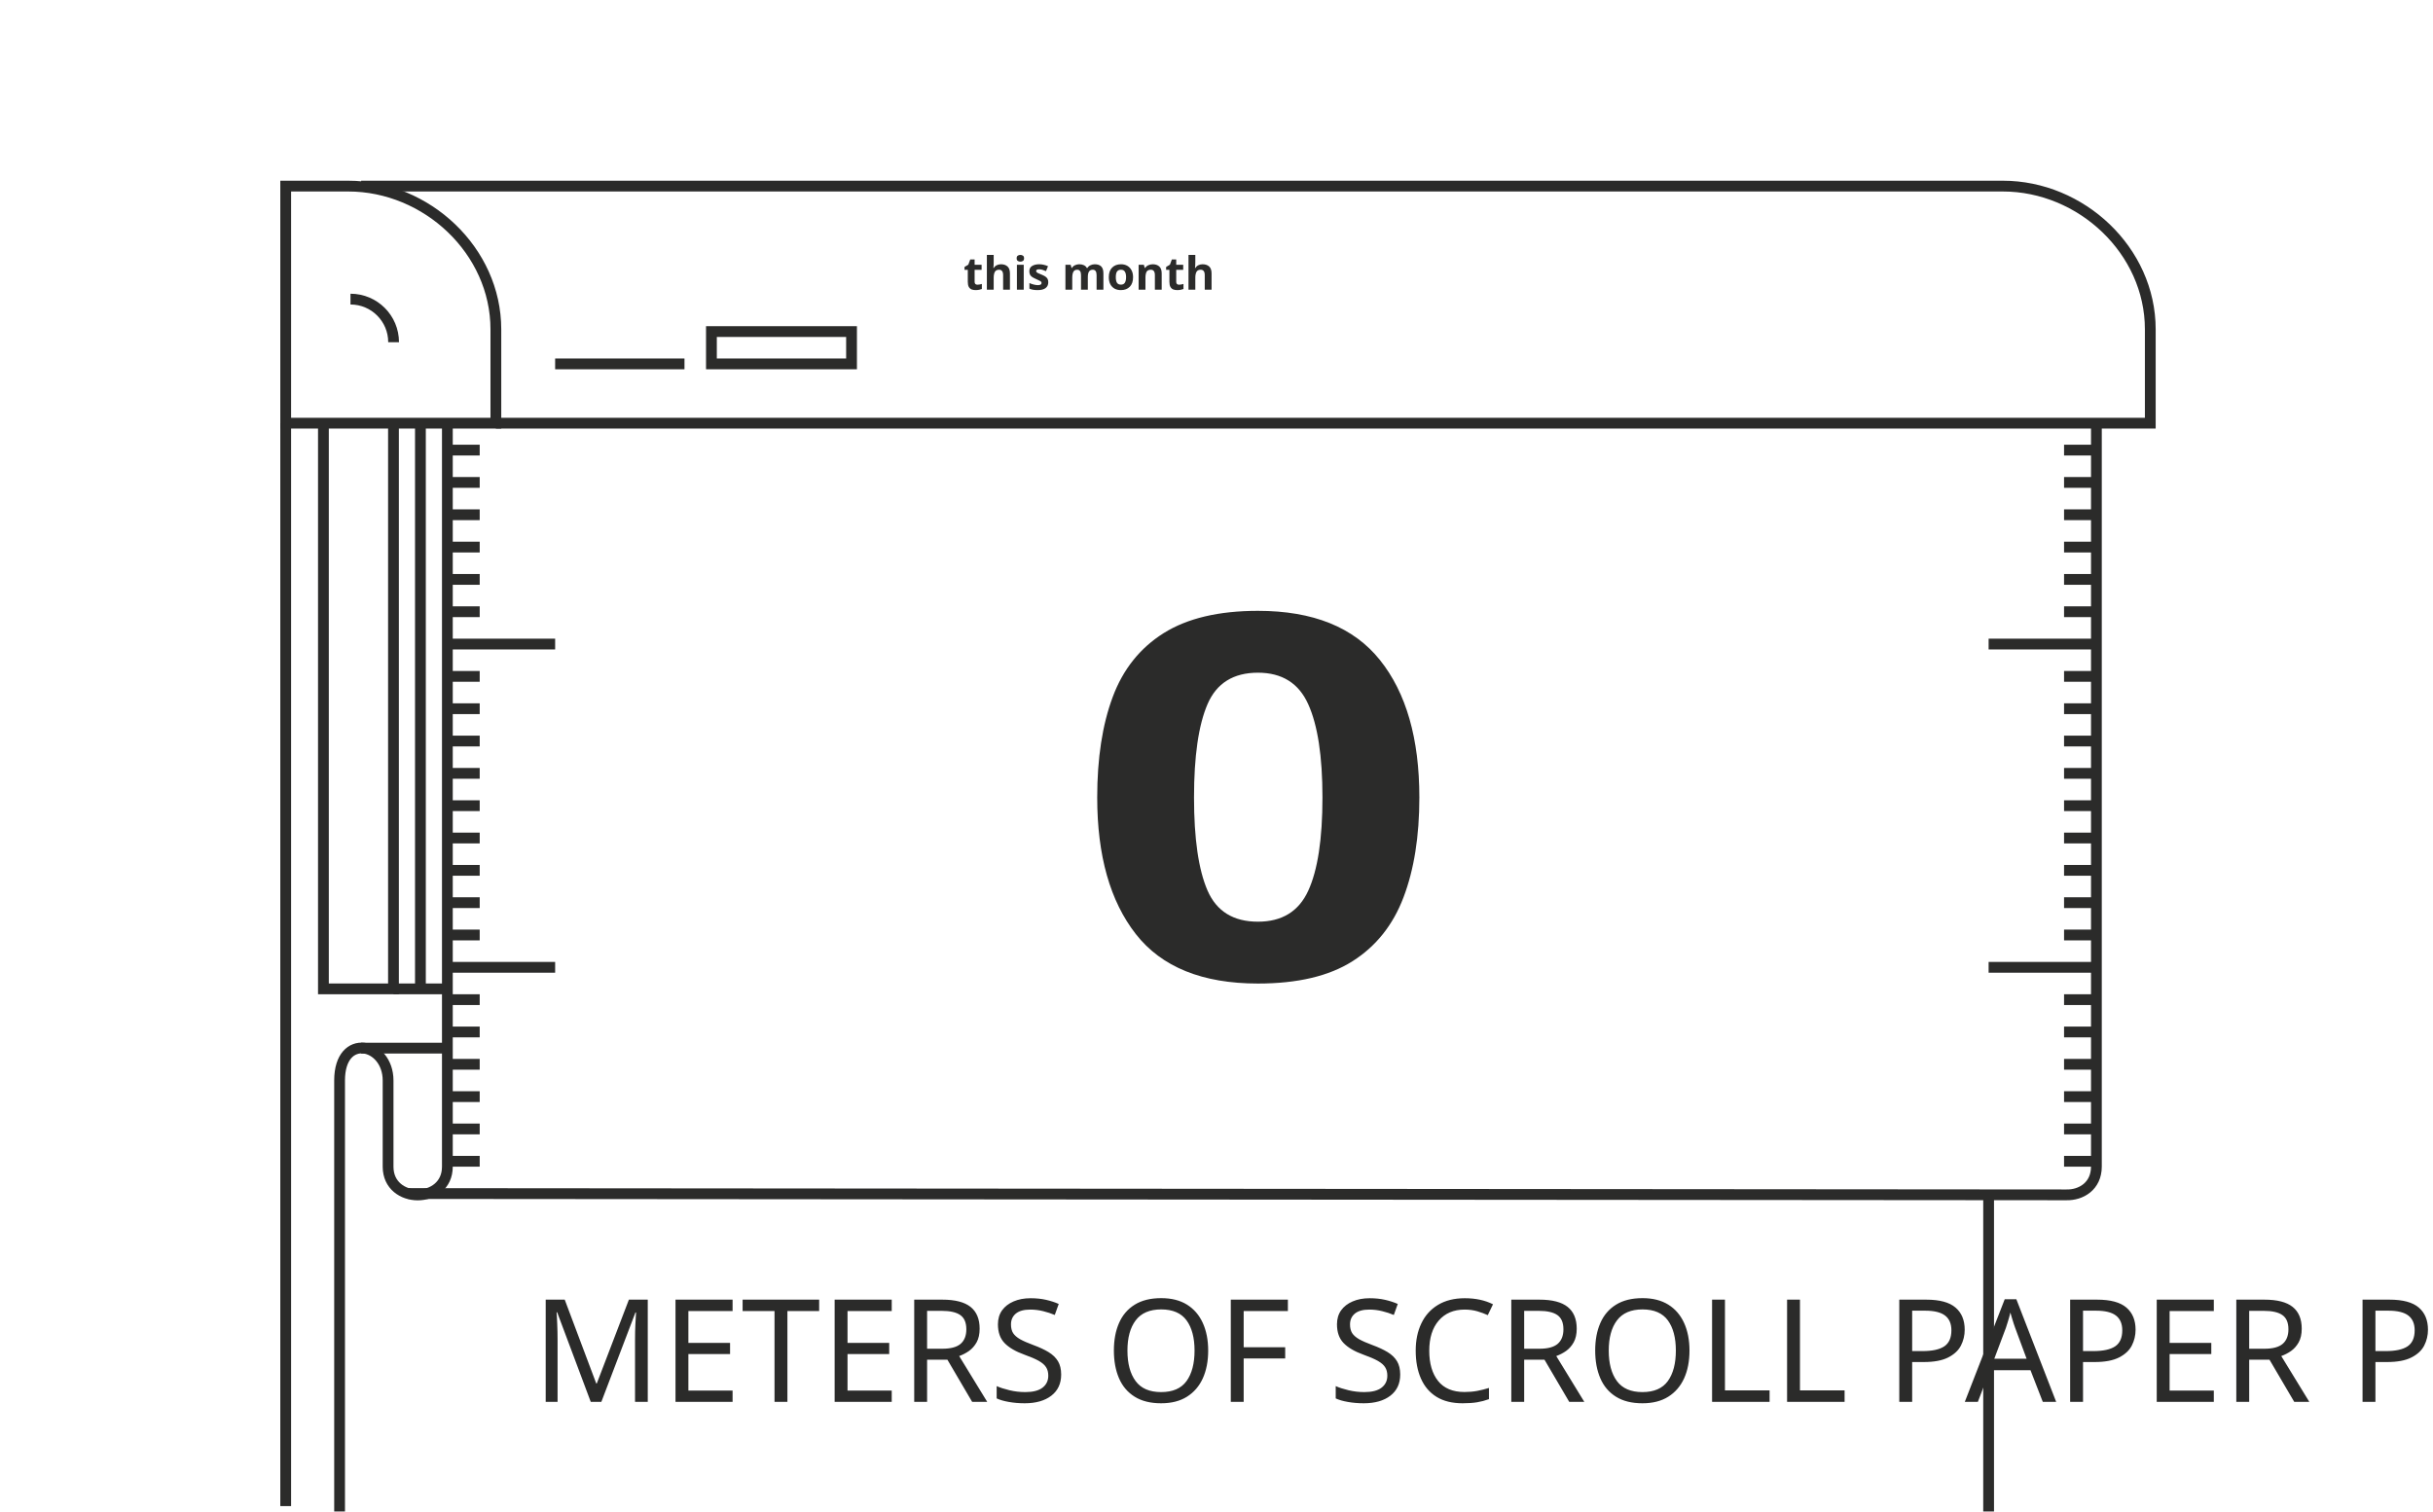
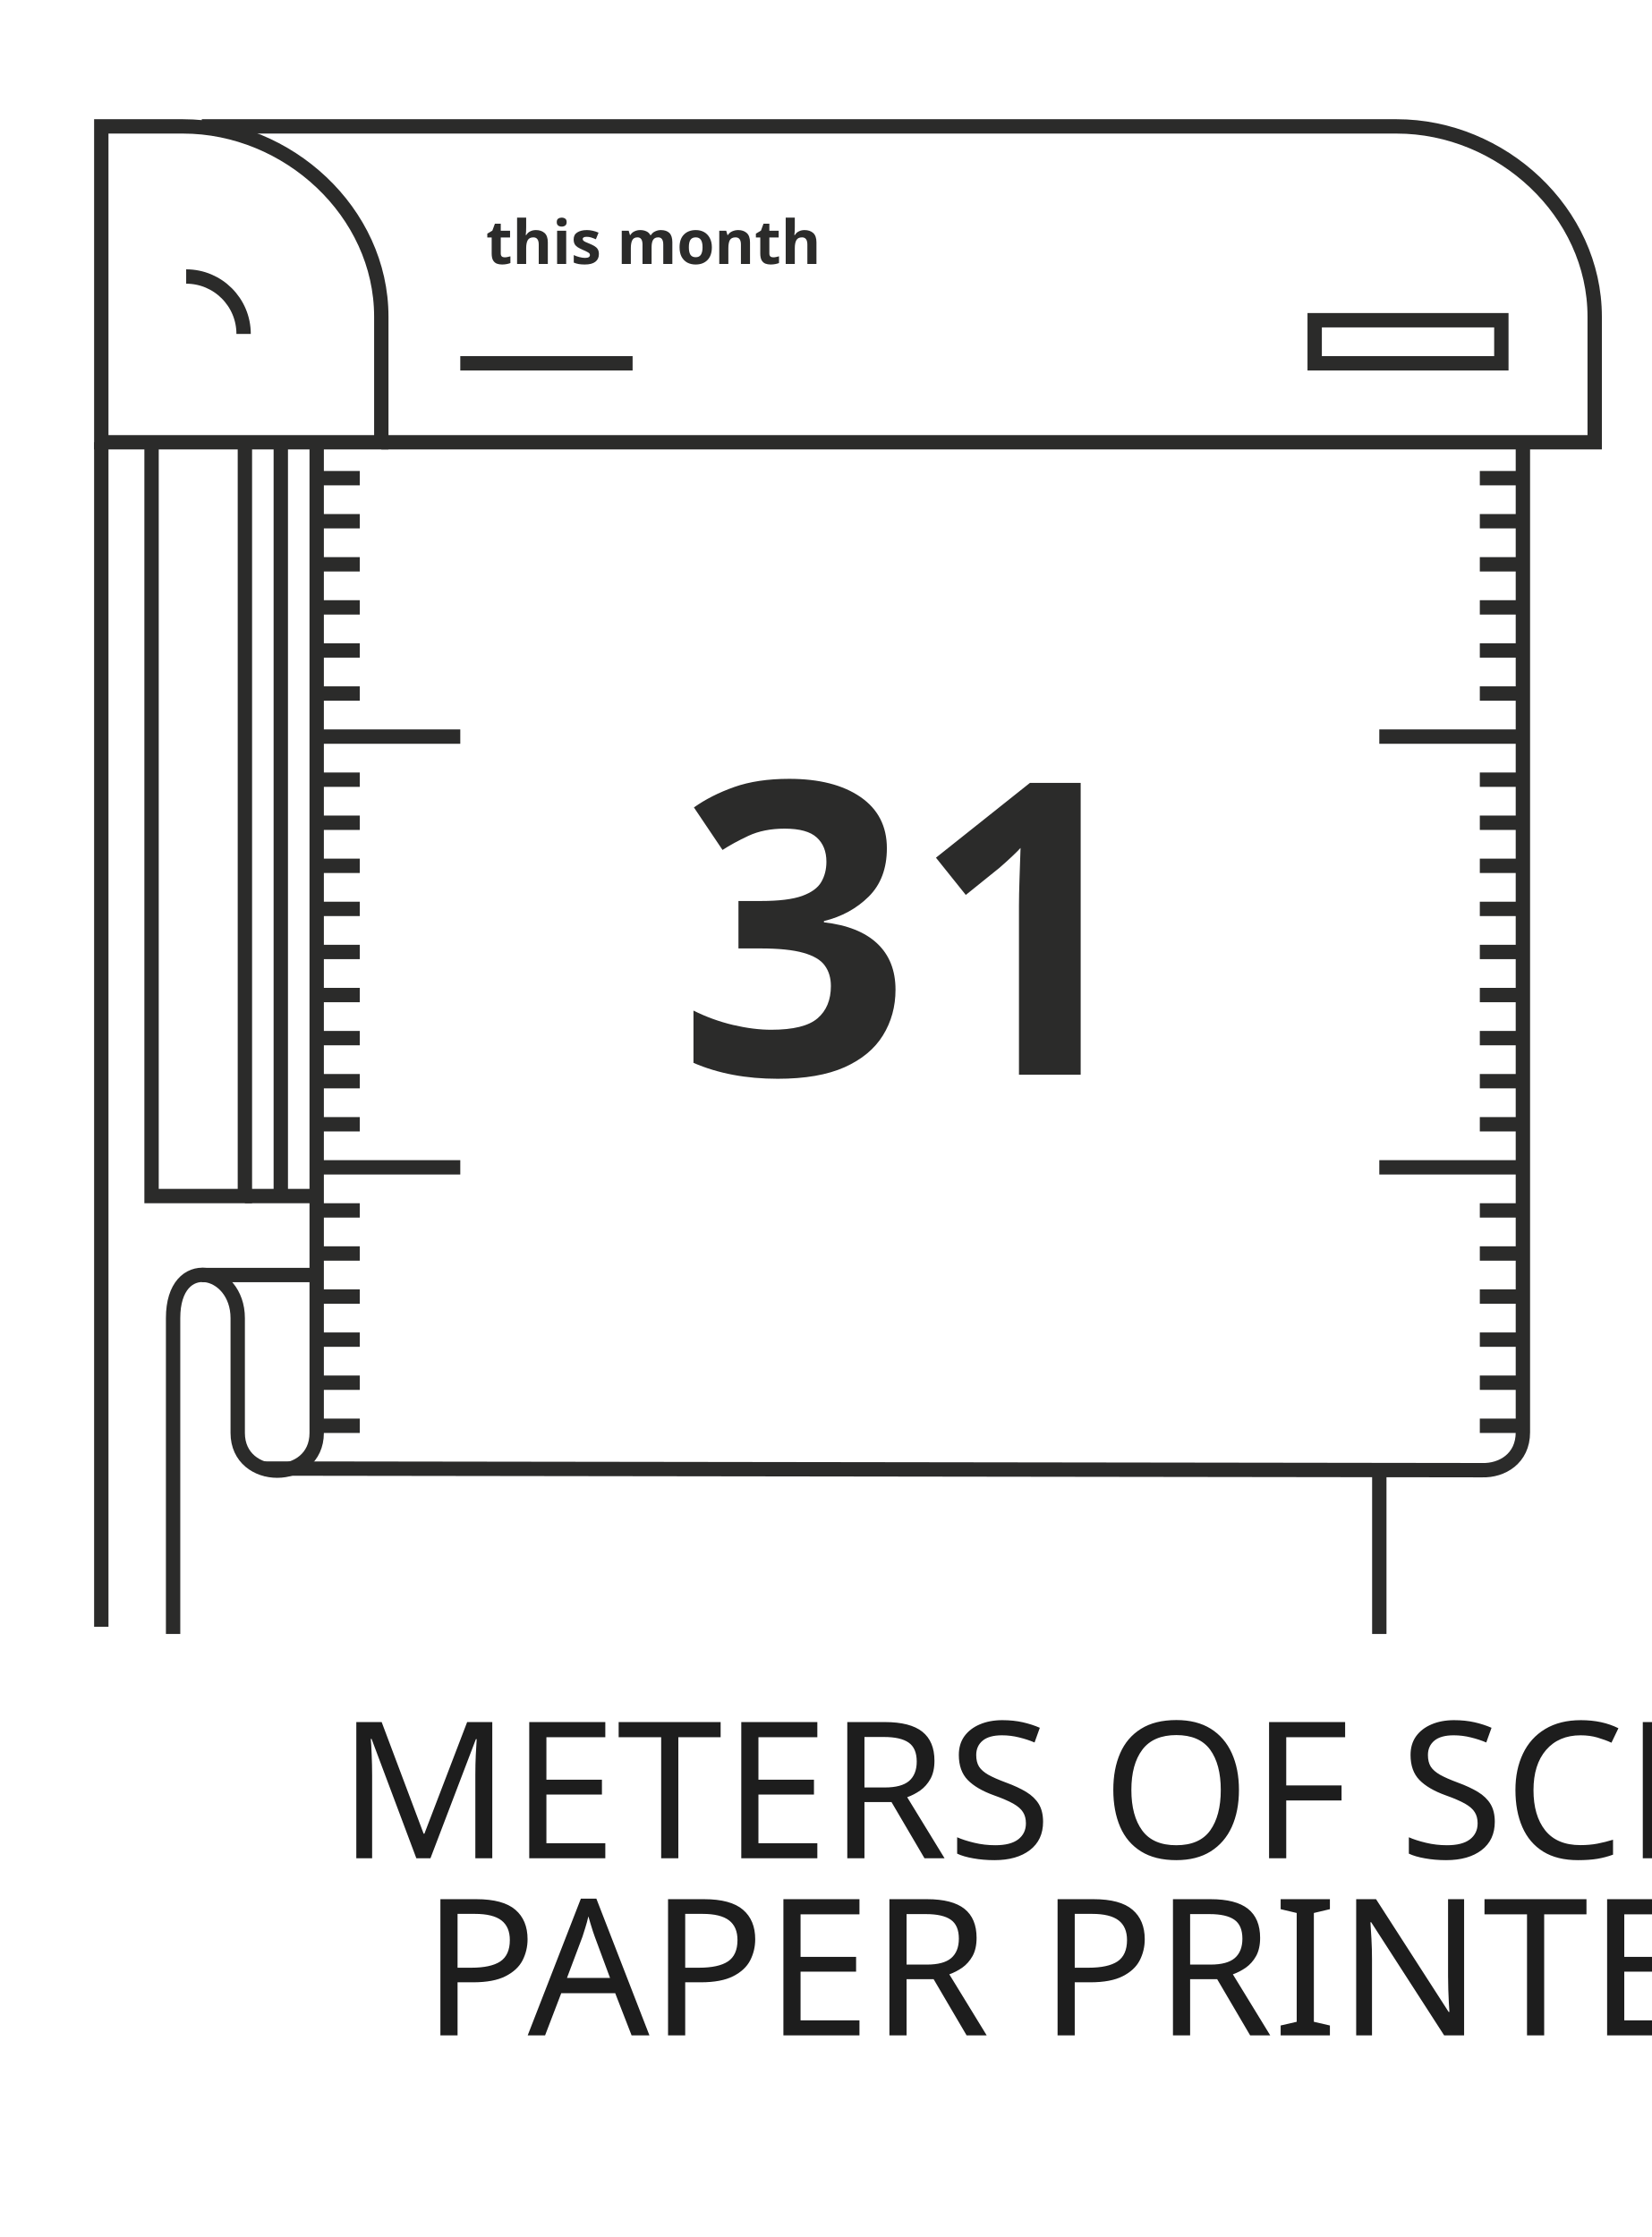
- <svg xmlns="http://www.w3.org/2000/svg" version="1.1" width="564.346" height="350.676" id="svg2" xml:space="preserve">
+ <svg xmlns="http://www.w3.org/2000/svg" id="svg2" version="1.1" width="287.5" height="389.507" xml:space="preserve">
  <defs id="defs6">
-     <clipPath id="clipPath24">
-       <path d="m 0,280.541 451.477,0 L 451.477,0 0,0 0,280.541 z" id="path26" />
+     <clipPath clipPathUnits="userSpaceOnUse" id="clipPath30">
+       <path d="m 59.108,107 116,0 0,143 -116,0 0,-143 z" id="path32" />
    </clipPath>
-     <clipPath id="clipPath244">
-       <path d="m 170.015,59 115.999,0 0,142.999 -115.999,0 0,-142.999 z" id="path246" />
+     <clipPath clipPathUnits="userSpaceOnUse" id="clipPath46">
+       <path d="m 59.108,107 116,0 0,143 -116,0 0,-143 z" id="path48" />
    </clipPath>
-     <clipPath id="clipPath260">
-       <path d="m 170.015,59 115.999,0 0,142.999 -115.999,0 0,-142.999 z" id="path262" />
-     </clipPath>
-     <clipPath id="clipPath272">
-       <path d="m 0,280.541 451.477,0 L 451.477,0 0,0 0,280.541 z" id="path274" />
+     <clipPath clipPathUnits="userSpaceOnUse" id="clipPath58">
+       <path d="m 0,311.606 230,0 L 230,0 0,0 0,311.606 z" id="path60" />
    </clipPath>
  </defs>
-   <g transform="matrix(1.25,0,0,-1.25,0,350.6762)" id="g10">
-     <text transform="matrix(1,0,0,-1,178.7915,226.7734)" id="text12">
-       <tspan x="0 10.168 20.998 24.738 34.499 38.316 52.097 63.275 74.359 84.527" y="0" id="tspan14" style="font-size:8.481px;font-variant:normal;font-weight:bold;font-stretch:normal;writing-mode:lr-tb;fill:#2b2b2a;fill-opacity:1;fill-rule:nonzero;stroke:none;font-family:Idlewild Bold;-inkscape-font-specification:Idlewild-Bold">this month</tspan>
+   <g id="g10" transform="matrix(1.25,0,0,-1.25,0,389.5075)">
+     <text transform="matrix(1,0,0,-1,67.6831,274.8389)" id="text12">
+       <tspan style="fill:#2b2b2a;fill-opacity:1;fill-rule:nonzero;stroke:none;font-family:Idlewild Bold;font-variant:normal;font-weight:bold;font-stretch:normal;font-size:8.481;writing-mode:lr;-inkscape-font-specification:Idlewild-Bold" x="0 10.168 20.998 24.738 34.499 38.316 52.097 63.275 74.359 84.527" y="0" id="tspan14">this month</tspan>
    </text>
-     <text transform="matrix(1,0,0,-1,98.6841,20.3477)" id="text16">
-       <tspan x="0 12.694 21.325 29.186 37.817 47.988 56.832 61.213 71.995 80.122 84.504 93.212 101.949 112.12 122.902 130.444 137.986 142.368 150.574 161.463 171.129 179.76 189.932 194.313 203.98 214.151 218.666 229.82 237.681 246.312" y="0" id="tspan18" style="font-size:26.557px;font-variant:normal;font-weight:300;font-stretch:condensed;writing-mode:lr-tb;fill:#2b2b2a;fill-opacity:1;fill-rule:nonzero;stroke:none;font-family:Gotham HTF Light Condensed;-inkscape-font-specification:GothamHTF-LightCondensed">METERS OF SCROLL PAPER PRINTED</tspan>
+     <text transform="matrix(1,0,0,-1,47.0488,52.7598)" id="text16">
+       <tspan style="fill:#1d1d1d;fill-opacity:1;fill-rule:nonzero;stroke:none;font-family:Gotham HTF;font-variant:normal;font-weight:300;font-stretch:condensed;font-size:26.557;writing-mode:lr;-inkscape-font-specification:Gotham HTF" x="0" y="0" id="tspan18">METERS OF SCROLL</tspan>
+       <tspan style="fill:#1d1d1d;fill-opacity:1;fill-rule:nonzero;stroke:none;font-family:Gotham HTF;font-variant:normal;font-weight:300;font-stretch:condensed;font-size:26.557;writing-mode:lr;-inkscape-font-specification:Gotham HTF" x="11.712" y="24.671" id="tspan20">PAPER PRINTED</tspan>
    </text>
-     <g id="g20">
-       <g clip-path="url(#clipPath24)" id="g22">
-         <g transform="translate(64.611,246)" id="g28">
-           <path d="m 0,0 c 14.58,0 27.404,-11.996 27.404,-26.576 l 0,-17.424 -39,0 0,44 L 0,0 z" id="path30" style="fill:none;stroke:#2b2b2a;stroke-width:2;stroke-linecap:butt;stroke-linejoin:miter;stroke-miterlimit:10;stroke-opacity:1;stroke-dasharray:none" />
-         </g>
-         <g transform="translate(67.015,246)" id="g32">
-           <path d="M 0,0 304.628,0 C 319.209,0 332,-11.996 332,-26.576 L 332,-44 25,-44" id="path34" style="fill:none;stroke:#2b2b2a;stroke-width:2;stroke-linecap:butt;stroke-linejoin:miter;stroke-miterlimit:10;stroke-opacity:1;stroke-dasharray:none" />
-         </g>
-         <g transform="translate(83.015,202)" id="g36">
-           <path d="m 0,0 0,-138 c 0,-7 -11,-7 -11,0 l 0,16 c 0,7 -9,9 -9,0 l 0,-80" id="path38" style="fill:none;stroke:#2b2b2a;stroke-width:2;stroke-linecap:butt;stroke-linejoin:miter;stroke-miterlimit:10;stroke-opacity:1;stroke-dasharray:none" />
-         </g>
-         <g transform="translate(369.015,59)" id="g40">
-           <path d="M 0,0 0,-59" id="path42" style="fill:none;stroke:#2b2b2a;stroke-width:2;stroke-linecap:butt;stroke-linejoin:miter;stroke-miterlimit:10;stroke-opacity:1;stroke-dasharray:none" />
-         </g>
-         <g transform="translate(75.7764,59.012)" id="g44">
-           <path d="m 0,0 307.619,-0.244 c 2.75,-0.083 5.62,1.59 5.62,5.256 l 0,137.976" id="path46" style="fill:none;stroke:#2b2b2a;stroke-width:2;stroke-linecap:butt;stroke-linejoin:miter;stroke-miterlimit:10;stroke-opacity:1;stroke-dasharray:none" />
-         </g>
-         <g transform="translate(67.015,86)" id="g48">
-           <path d="M 0,0 16,0" id="path50" style="fill:none;stroke:#2b2b2a;stroke-width:2;stroke-linecap:butt;stroke-linejoin:miter;stroke-miterlimit:10;stroke-opacity:1;stroke-dasharray:none" />
-         </g>
-         <g transform="translate(83.015,161)" id="g52">
-           <path d="M 0,0 20,0" id="path54" style="fill:none;stroke:#2b2b2a;stroke-width:2;stroke-linecap:butt;stroke-linejoin:miter;stroke-miterlimit:10;stroke-opacity:1;stroke-dasharray:none" />
-         </g>
-         <g transform="translate(83.015,197)" id="g56">
-           <path d="M 0,0 6,0" id="path58" style="fill:none;stroke:#2b2b2a;stroke-width:2;stroke-linecap:butt;stroke-linejoin:miter;stroke-miterlimit:10;stroke-opacity:1;stroke-dasharray:none" />
-         </g>
-         <g transform="translate(83.015,191)" id="g60">
-           <path d="M 0,0 6,0" id="path62" style="fill:none;stroke:#2b2b2a;stroke-width:2;stroke-linecap:butt;stroke-linejoin:miter;stroke-miterlimit:10;stroke-opacity:1;stroke-dasharray:none" />
-         </g>
-         <g transform="translate(83.015,185)" id="g64">
-           <path d="M 0,0 6,0" id="path66" style="fill:none;stroke:#2b2b2a;stroke-width:2;stroke-linecap:butt;stroke-linejoin:miter;stroke-miterlimit:10;stroke-opacity:1;stroke-dasharray:none" />
-         </g>
-         <g transform="translate(83.015,179)" id="g68">
-           <path d="M 0,0 6,0" id="path70" style="fill:none;stroke:#2b2b2a;stroke-width:2;stroke-linecap:butt;stroke-linejoin:miter;stroke-miterlimit:10;stroke-opacity:1;stroke-dasharray:none" />
-         </g>
-         <g transform="translate(83.015,173)" id="g72">
-           <path d="M 0,0 6,0" id="path74" style="fill:none;stroke:#2b2b2a;stroke-width:2;stroke-linecap:butt;stroke-linejoin:miter;stroke-miterlimit:10;stroke-opacity:1;stroke-dasharray:none" />
-         </g>
-         <g transform="translate(83.015,167)" id="g76">
-           <path d="M 0,0 6,0" id="path78" style="fill:none;stroke:#2b2b2a;stroke-width:2;stroke-linecap:butt;stroke-linejoin:miter;stroke-miterlimit:10;stroke-opacity:1;stroke-dasharray:none" />
-         </g>
-         <g transform="translate(83.015,101)" id="g80">
-           <path d="M 0,0 20,0" id="path82" style="fill:none;stroke:#2b2b2a;stroke-width:2;stroke-linecap:butt;stroke-linejoin:miter;stroke-miterlimit:10;stroke-opacity:1;stroke-dasharray:none" />
-         </g>
-         <g transform="translate(83.015,155)" id="g84">
-           <path d="M 0,0 6,0" id="path86" style="fill:none;stroke:#2b2b2a;stroke-width:2;stroke-linecap:butt;stroke-linejoin:miter;stroke-miterlimit:10;stroke-opacity:1;stroke-dasharray:none" />
-         </g>
-         <g transform="translate(83.015,149)" id="g88">
-           <path d="M 0,0 6,0" id="path90" style="fill:none;stroke:#2b2b2a;stroke-width:2;stroke-linecap:butt;stroke-linejoin:miter;stroke-miterlimit:10;stroke-opacity:1;stroke-dasharray:none" />
-         </g>
-         <g transform="translate(83.015,143)" id="g92">
-           <path d="M 0,0 6,0" id="path94" style="fill:none;stroke:#2b2b2a;stroke-width:2;stroke-linecap:butt;stroke-linejoin:miter;stroke-miterlimit:10;stroke-opacity:1;stroke-dasharray:none" />
-         </g>
-         <g transform="translate(83.015,137)" id="g96">
-           <path d="M 0,0 6,0" id="path98" style="fill:none;stroke:#2b2b2a;stroke-width:2;stroke-linecap:butt;stroke-linejoin:miter;stroke-miterlimit:10;stroke-opacity:1;stroke-dasharray:none" />
-         </g>
-         <g transform="translate(83.015,131)" id="g100">
-           <path d="M 0,0 6,0" id="path102" style="fill:none;stroke:#2b2b2a;stroke-width:2;stroke-linecap:butt;stroke-linejoin:miter;stroke-miterlimit:10;stroke-opacity:1;stroke-dasharray:none" />
-         </g>
-         <g transform="translate(83.015,125)" id="g104">
-           <path d="M 0,0 6,0" id="path106" style="fill:none;stroke:#2b2b2a;stroke-width:2;stroke-linecap:butt;stroke-linejoin:miter;stroke-miterlimit:10;stroke-opacity:1;stroke-dasharray:none" />
-         </g>
-         <g transform="translate(83.015,119)" id="g108">
-           <path d="M 0,0 6,0" id="path110" style="fill:none;stroke:#2b2b2a;stroke-width:2;stroke-linecap:butt;stroke-linejoin:miter;stroke-miterlimit:10;stroke-opacity:1;stroke-dasharray:none" />
-         </g>
-         <g transform="translate(83.015,113)" id="g112">
-           <path d="M 0,0 6,0" id="path114" style="fill:none;stroke:#2b2b2a;stroke-width:2;stroke-linecap:butt;stroke-linejoin:miter;stroke-miterlimit:10;stroke-opacity:1;stroke-dasharray:none" />
-         </g>
-         <g transform="translate(83.015,107)" id="g116">
-           <path d="M 0,0 6,0" id="path118" style="fill:none;stroke:#2b2b2a;stroke-width:2;stroke-linecap:butt;stroke-linejoin:miter;stroke-miterlimit:10;stroke-opacity:1;stroke-dasharray:none" />
-         </g>
-         <g transform="translate(83.015,95)" id="g120">
-           <path d="M 0,0 6,0" id="path122" style="fill:none;stroke:#2b2b2a;stroke-width:2;stroke-linecap:butt;stroke-linejoin:miter;stroke-miterlimit:10;stroke-opacity:1;stroke-dasharray:none" />
-         </g>
-         <g transform="translate(83.015,89)" id="g124">
-           <path d="M 0,0 6,0" id="path126" style="fill:none;stroke:#2b2b2a;stroke-width:2;stroke-linecap:butt;stroke-linejoin:miter;stroke-miterlimit:10;stroke-opacity:1;stroke-dasharray:none" />
-         </g>
-         <g transform="translate(83.015,83)" id="g128">
-           <path d="M 0,0 6,0" id="path130" style="fill:none;stroke:#2b2b2a;stroke-width:2;stroke-linecap:butt;stroke-linejoin:miter;stroke-miterlimit:10;stroke-opacity:1;stroke-dasharray:none" />
-         </g>
-         <g transform="translate(83.015,77)" id="g132">
-           <path d="M 0,0 6,0" id="path134" style="fill:none;stroke:#2b2b2a;stroke-width:2;stroke-linecap:butt;stroke-linejoin:miter;stroke-miterlimit:10;stroke-opacity:1;stroke-dasharray:none" />
-         </g>
-         <g transform="translate(83.015,71)" id="g136">
-           <path d="M 0,0 6,0" id="path138" style="fill:none;stroke:#2b2b2a;stroke-width:2;stroke-linecap:butt;stroke-linejoin:miter;stroke-miterlimit:10;stroke-opacity:1;stroke-dasharray:none" />
-         </g>
-         <g transform="translate(83.015,65)" id="g140">
-           <path d="M 0,0 6,0" id="path142" style="fill:none;stroke:#2b2b2a;stroke-width:2;stroke-linecap:butt;stroke-linejoin:miter;stroke-miterlimit:10;stroke-opacity:1;stroke-dasharray:none" />
-         </g>
-         <g transform="translate(389.015,161)" id="g144">
-           <path d="M 0,0 -20,0" id="path146" style="fill:none;stroke:#2b2b2a;stroke-width:2;stroke-linecap:butt;stroke-linejoin:miter;stroke-miterlimit:10;stroke-opacity:1;stroke-dasharray:none" />
-         </g>
-         <g transform="translate(389.015,197)" id="g148">
-           <path d="M 0,0 -6,0" id="path150" style="fill:none;stroke:#2b2b2a;stroke-width:2;stroke-linecap:butt;stroke-linejoin:miter;stroke-miterlimit:10;stroke-opacity:1;stroke-dasharray:none" />
-         </g>
-         <g transform="translate(389.015,191)" id="g152">
-           <path d="M 0,0 -6,0" id="path154" style="fill:none;stroke:#2b2b2a;stroke-width:2;stroke-linecap:butt;stroke-linejoin:miter;stroke-miterlimit:10;stroke-opacity:1;stroke-dasharray:none" />
-         </g>
-         <g transform="translate(389.015,185)" id="g156">
-           <path d="M 0,0 -6,0" id="path158" style="fill:none;stroke:#2b2b2a;stroke-width:2;stroke-linecap:butt;stroke-linejoin:miter;stroke-miterlimit:10;stroke-opacity:1;stroke-dasharray:none" />
-         </g>
-         <g transform="translate(389.015,179)" id="g160">
-           <path d="M 0,0 -6,0" id="path162" style="fill:none;stroke:#2b2b2a;stroke-width:2;stroke-linecap:butt;stroke-linejoin:miter;stroke-miterlimit:10;stroke-opacity:1;stroke-dasharray:none" />
-         </g>
-         <g transform="translate(389.015,173)" id="g164">
-           <path d="M 0,0 -6,0" id="path166" style="fill:none;stroke:#2b2b2a;stroke-width:2;stroke-linecap:butt;stroke-linejoin:miter;stroke-miterlimit:10;stroke-opacity:1;stroke-dasharray:none" />
-         </g>
-         <g transform="translate(389.015,167)" id="g168">
-           <path d="M 0,0 -6,0" id="path170" style="fill:none;stroke:#2b2b2a;stroke-width:2;stroke-linecap:butt;stroke-linejoin:miter;stroke-miterlimit:10;stroke-opacity:1;stroke-dasharray:none" />
-         </g>
-         <g transform="translate(389.015,101)" id="g172">
-           <path d="M 0,0 -20,0" id="path174" style="fill:none;stroke:#2b2b2a;stroke-width:2;stroke-linecap:butt;stroke-linejoin:miter;stroke-miterlimit:10;stroke-opacity:1;stroke-dasharray:none" />
-         </g>
-         <g transform="translate(389.015,155)" id="g176">
-           <path d="M 0,0 -6,0" id="path178" style="fill:none;stroke:#2b2b2a;stroke-width:2;stroke-linecap:butt;stroke-linejoin:miter;stroke-miterlimit:10;stroke-opacity:1;stroke-dasharray:none" />
-         </g>
-         <g transform="translate(389.015,149)" id="g180">
-           <path d="M 0,0 -6,0" id="path182" style="fill:none;stroke:#2b2b2a;stroke-width:2;stroke-linecap:butt;stroke-linejoin:miter;stroke-miterlimit:10;stroke-opacity:1;stroke-dasharray:none" />
-         </g>
-         <g transform="translate(389.015,143)" id="g184">
-           <path d="M 0,0 -6,0" id="path186" style="fill:none;stroke:#2b2b2a;stroke-width:2;stroke-linecap:butt;stroke-linejoin:miter;stroke-miterlimit:10;stroke-opacity:1;stroke-dasharray:none" />
-         </g>
-         <g transform="translate(389.015,137)" id="g188">
-           <path d="M 0,0 -6,0" id="path190" style="fill:none;stroke:#2b2b2a;stroke-width:2;stroke-linecap:butt;stroke-linejoin:miter;stroke-miterlimit:10;stroke-opacity:1;stroke-dasharray:none" />
-         </g>
-         <g transform="translate(389.015,131)" id="g192">
-           <path d="M 0,0 -6,0" id="path194" style="fill:none;stroke:#2b2b2a;stroke-width:2;stroke-linecap:butt;stroke-linejoin:miter;stroke-miterlimit:10;stroke-opacity:1;stroke-dasharray:none" />
-         </g>
-         <g transform="translate(389.015,125)" id="g196">
-           <path d="M 0,0 -6,0" id="path198" style="fill:none;stroke:#2b2b2a;stroke-width:2;stroke-linecap:butt;stroke-linejoin:miter;stroke-miterlimit:10;stroke-opacity:1;stroke-dasharray:none" />
-         </g>
-         <g transform="translate(389.015,119)" id="g200">
-           <path d="M 0,0 -6,0" id="path202" style="fill:none;stroke:#2b2b2a;stroke-width:2;stroke-linecap:butt;stroke-linejoin:miter;stroke-miterlimit:10;stroke-opacity:1;stroke-dasharray:none" />
-         </g>
-         <g transform="translate(389.015,113)" id="g204">
-           <path d="M 0,0 -6,0" id="path206" style="fill:none;stroke:#2b2b2a;stroke-width:2;stroke-linecap:butt;stroke-linejoin:miter;stroke-miterlimit:10;stroke-opacity:1;stroke-dasharray:none" />
-         </g>
-         <g transform="translate(389.015,107)" id="g208">
-           <path d="M 0,0 -6,0" id="path210" style="fill:none;stroke:#2b2b2a;stroke-width:2;stroke-linecap:butt;stroke-linejoin:miter;stroke-miterlimit:10;stroke-opacity:1;stroke-dasharray:none" />
-         </g>
-         <g transform="translate(389.015,95)" id="g212">
-           <path d="M 0,0 -6,0" id="path214" style="fill:none;stroke:#2b2b2a;stroke-width:2;stroke-linecap:butt;stroke-linejoin:miter;stroke-miterlimit:10;stroke-opacity:1;stroke-dasharray:none" />
-         </g>
-         <g transform="translate(389.015,89)" id="g216">
-           <path d="M 0,0 -6,0" id="path218" style="fill:none;stroke:#2b2b2a;stroke-width:2;stroke-linecap:butt;stroke-linejoin:miter;stroke-miterlimit:10;stroke-opacity:1;stroke-dasharray:none" />
-         </g>
-         <g transform="translate(389.015,83)" id="g220">
-           <path d="M 0,0 -6,0" id="path222" style="fill:none;stroke:#2b2b2a;stroke-width:2;stroke-linecap:butt;stroke-linejoin:miter;stroke-miterlimit:10;stroke-opacity:1;stroke-dasharray:none" />
-         </g>
-         <g transform="translate(389.015,77)" id="g224">
-           <path d="M 0,0 -6,0" id="path226" style="fill:none;stroke:#2b2b2a;stroke-width:2;stroke-linecap:butt;stroke-linejoin:miter;stroke-miterlimit:10;stroke-opacity:1;stroke-dasharray:none" />
-         </g>
-         <g transform="translate(389.015,71)" id="g228">
-           <path d="M 0,0 -6,0" id="path230" style="fill:none;stroke:#2b2b2a;stroke-width:2;stroke-linecap:butt;stroke-linejoin:miter;stroke-miterlimit:10;stroke-opacity:1;stroke-dasharray:none" />
-         </g>
-         <g transform="translate(389.015,65)" id="g232">
-           <path d="M 0,0 -6,0" id="path234" style="fill:none;stroke:#2b2b2a;stroke-width:2;stroke-linecap:butt;stroke-linejoin:miter;stroke-miterlimit:10;stroke-opacity:1;stroke-dasharray:none" />
-         </g>
-       </g>
-     </g>
-     <text transform="matrix(1,0,0,-1,195.5166,143.0244)" id="text236">
-       <tspan x="0" y="0" id="tspan238" style="font-size:56.938px;font-variant:normal;font-weight:900;font-stretch:normal;writing-mode:lr-tb;fill:#2b2b2a;fill-opacity:1;fill-rule:nonzero;stroke:none;font-family:TSTAR PRO Headline;-inkscape-font-specification:TSTARPRO-Headline" />
-     </text>
-     <g id="g240">
-       <g clip-path="url(#clipPath244)" id="g242">
-         <text transform="matrix(1,0,0,-1,195.4316,199.8594)" id="text248">
-           <tspan x="0" y="0" id="tspan250" style="font-size:56.938px;font-variant:normal;font-weight:900;font-stretch:normal;writing-mode:lr-tb;fill:#2b2b2a;fill-opacity:1;fill-rule:nonzero;stroke:none;font-family:TSTAR PRO Headline;-inkscape-font-specification:TSTARPRO-Headline" />
-         </text>
-       </g>
-     </g>
-     <text x="207" y="-111.619" text-anchor="middle" transform="scale(1.128238,-0.8863379)" id="value" style="font-size:106.184px;font-variant:normal;font-weight:900;font-stretch:normal;writing-mode:lr-tb;fill:#2b2b2a;fill-opacity:1;fill-rule:nonzero;stroke:none;font-family:TSTAR PRO Headline;-inkscape-font-specification:TSTARPRO-Headline">0</text>
-     <g id="g256">
-       <g clip-path="url(#clipPath260)" id="g258">
-         <text transform="matrix(1,0,0,-1,195.375,24.8574)" id="text264">
-           <tspan x="0" y="0" id="tspan266" style="font-size:56.938px;font-variant:normal;font-weight:900;font-stretch:normal;writing-mode:lr-tb;fill:#2b2b2a;fill-opacity:1;fill-rule:nonzero;stroke:none;font-family:TSTAR PRO Headline;-inkscape-font-specification:TSTARPRO-Headline" />
-         </text>
-       </g>
-     </g>
-     <g id="g268">
-       <g clip-path="url(#clipPath272)" id="g270">
-         <g transform="translate(53.015,1)" id="g276">
-           <path d="M 0,0 0,201" id="path278" style="fill:none;stroke:#2b2b2a;stroke-width:2;stroke-linecap:butt;stroke-linejoin:miter;stroke-miterlimit:10;stroke-opacity:1;stroke-dasharray:none" />
-         </g>
-         <g transform="translate(60.015,202)" id="g280">
-           <path d="m 0,0 0,-105 13,0 0,105" id="path282" style="fill:none;stroke:#2b2b2a;stroke-width:2;stroke-linecap:butt;stroke-linejoin:miter;stroke-miterlimit:10;stroke-opacity:1;stroke-dasharray:none" />
-         </g>
-         <g transform="translate(73.015,97)" id="g284">
-           <path d="M 0,0 10,0" id="path286" style="fill:none;stroke:#2b2b2a;stroke-width:2;stroke-linecap:butt;stroke-linejoin:miter;stroke-miterlimit:10;stroke-opacity:1;stroke-dasharray:none" />
-         </g>
-         <g transform="translate(78.015,97)" id="g288">
-           <path d="M 0,0 0,105" id="path290" style="fill:none;stroke:#2b2b2a;stroke-width:2;stroke-linecap:butt;stroke-linejoin:miter;stroke-miterlimit:10;stroke-opacity:1;stroke-dasharray:none" />
-         </g>
-         <g transform="translate(103.015,213)" id="g292">
-           <path d="M 0,0 24,0" id="path294" style="fill:none;stroke:#2b2b2a;stroke-width:2;stroke-linecap:butt;stroke-linejoin:miter;stroke-miterlimit:10;stroke-opacity:1;stroke-dasharray:none" />
-         </g>
-         <path d="m 158.015,213 -26,0 0,6 26,0 0,-6 z" id="path296" style="fill:none;stroke:#2b2b2a;stroke-width:2;stroke-linecap:butt;stroke-linejoin:miter;stroke-miterlimit:10;stroke-opacity:1;stroke-dasharray:none" />
-         <g transform="translate(73.0378,217.0239)" id="g298">
-           <path d="M 0,0 C 0,4.418 -3.582,8 -8,8" id="path300" style="fill:none;stroke:#2b2b2a;stroke-width:2;stroke-linecap:butt;stroke-linejoin:miter;stroke-miterlimit:10;stroke-opacity:1;stroke-dasharray:none" />
+     <text transform="scale(1,-1)" text-anchor="middle" x="127" y="-161.9" style="font-size:56.938px;font-variant:normal;font-weight:900;font-stretch:normal;writing-mode:lr-tb;fill:#2b2b2a;fill-opacity:1;fill-rule:nonzero;stroke:none;font-family:TSTAR PRO Headline;-inkscape-font-specification:TSTARPRO-Headline" id="value">31</text>
+     <g id="g54">
+       <g id="g56" clip-path="url(#clipPath58)">
+         <g id="g62" transform="translate(25.502,294)">
+           <path d="m 0,0 c 14.58,0 27.606,-11.931 27.606,-26.511 l 0,-17.489 -39,0 0,44 L 0,0 z" style="fill:none;stroke:#2b2b2a;stroke-opacity:1;stroke-width:2;stroke-linecap:butt;stroke-linejoin:miter;stroke-miterlimit:10;stroke-dasharray:none" id="path64" />
+         </g>
+         <g id="g66" transform="translate(28.1084,294)">
+           <path d="M 0,0 166.427,0 C 181.007,0 194,-11.931 194,-26.511 L 194,-44 25,-44" style="fill:none;stroke:#2b2b2a;stroke-opacity:1;stroke-width:2;stroke-linecap:butt;stroke-linejoin:miter;stroke-miterlimit:10;stroke-dasharray:none" id="path68" />
+         </g>
+         <g id="g70" transform="translate(44.1084,250)">
+           <path d="m 0,0 0,-138 c 0,-7 -11,-7 -11,0 l 0,16 c 0,7 -9,9 -9,0 l 0,-44" style="fill:none;stroke:#2b2b2a;stroke-opacity:1;stroke-width:2;stroke-linecap:butt;stroke-linejoin:miter;stroke-miterlimit:10;stroke-dasharray:none" id="path72" />
+         </g>
+         <g id="g74" transform="translate(28.1084,134)">
+           <path d="M 0,0 16,0" style="fill:none;stroke:#2b2b2a;stroke-opacity:1;stroke-width:2;stroke-linecap:butt;stroke-linejoin:miter;stroke-miterlimit:10;stroke-dasharray:none" id="path76" />
+         </g>
+         <g id="g78" transform="translate(44.1084,209)">
+           <path d="M 0,0 20,0" style="fill:none;stroke:#2b2b2a;stroke-opacity:1;stroke-width:2;stroke-linecap:butt;stroke-linejoin:miter;stroke-miterlimit:10;stroke-dasharray:none" id="path80" />
+         </g>
+         <g id="g82" transform="translate(44.1084,245)">
+           <path d="M 0,0 6,0" style="fill:none;stroke:#2b2b2a;stroke-opacity:1;stroke-width:2;stroke-linecap:butt;stroke-linejoin:miter;stroke-miterlimit:10;stroke-dasharray:none" id="path84" />
+         </g>
+         <g id="g86" transform="translate(44.1084,239)">
+           <path d="M 0,0 6,0" style="fill:none;stroke:#2b2b2a;stroke-opacity:1;stroke-width:2;stroke-linecap:butt;stroke-linejoin:miter;stroke-miterlimit:10;stroke-dasharray:none" id="path88" />
+         </g>
+         <g id="g90" transform="translate(44.1084,233)">
+           <path d="M 0,0 6,0" style="fill:none;stroke:#2b2b2a;stroke-opacity:1;stroke-width:2;stroke-linecap:butt;stroke-linejoin:miter;stroke-miterlimit:10;stroke-dasharray:none" id="path92" />
+         </g>
+         <g id="g94" transform="translate(44.1084,227)">
+           <path d="M 0,0 6,0" style="fill:none;stroke:#2b2b2a;stroke-opacity:1;stroke-width:2;stroke-linecap:butt;stroke-linejoin:miter;stroke-miterlimit:10;stroke-dasharray:none" id="path96" />
+         </g>
+         <g id="g98" transform="translate(44.1084,221)">
+           <path d="M 0,0 6,0" style="fill:none;stroke:#2b2b2a;stroke-opacity:1;stroke-width:2;stroke-linecap:butt;stroke-linejoin:miter;stroke-miterlimit:10;stroke-dasharray:none" id="path100" />
+         </g>
+         <g id="g102" transform="translate(44.1084,215)">
+           <path d="M 0,0 6,0" style="fill:none;stroke:#2b2b2a;stroke-opacity:1;stroke-width:2;stroke-linecap:butt;stroke-linejoin:miter;stroke-miterlimit:10;stroke-dasharray:none" id="path104" />
+         </g>
+         <g id="g106" transform="translate(44.1084,149)">
+           <path d="M 0,0 20,0" style="fill:none;stroke:#2b2b2a;stroke-opacity:1;stroke-width:2;stroke-linecap:butt;stroke-linejoin:miter;stroke-miterlimit:10;stroke-dasharray:none" id="path108" />
+         </g>
+         <g id="g110" transform="translate(44.1084,203)">
+           <path d="M 0,0 6,0" style="fill:none;stroke:#2b2b2a;stroke-opacity:1;stroke-width:2;stroke-linecap:butt;stroke-linejoin:miter;stroke-miterlimit:10;stroke-dasharray:none" id="path112" />
+         </g>
+         <g id="g114" transform="translate(44.1084,197)">
+           <path d="M 0,0 6,0" style="fill:none;stroke:#2b2b2a;stroke-opacity:1;stroke-width:2;stroke-linecap:butt;stroke-linejoin:miter;stroke-miterlimit:10;stroke-dasharray:none" id="path116" />
+         </g>
+         <g id="g118" transform="translate(44.1084,191)">
+           <path d="M 0,0 6,0" style="fill:none;stroke:#2b2b2a;stroke-opacity:1;stroke-width:2;stroke-linecap:butt;stroke-linejoin:miter;stroke-miterlimit:10;stroke-dasharray:none" id="path120" />
+         </g>
+         <g id="g122" transform="translate(44.1084,185)">
+           <path d="M 0,0 6,0" style="fill:none;stroke:#2b2b2a;stroke-opacity:1;stroke-width:2;stroke-linecap:butt;stroke-linejoin:miter;stroke-miterlimit:10;stroke-dasharray:none" id="path124" />
+         </g>
+         <g id="g126" transform="translate(44.1084,179)">
+           <path d="M 0,0 6,0" style="fill:none;stroke:#2b2b2a;stroke-opacity:1;stroke-width:2;stroke-linecap:butt;stroke-linejoin:miter;stroke-miterlimit:10;stroke-dasharray:none" id="path128" />
+         </g>
+         <g id="g130" transform="translate(44.1084,173)">
+           <path d="M 0,0 6,0" style="fill:none;stroke:#2b2b2a;stroke-opacity:1;stroke-width:2;stroke-linecap:butt;stroke-linejoin:miter;stroke-miterlimit:10;stroke-dasharray:none" id="path132" />
+         </g>
+         <g id="g134" transform="translate(44.1084,167)">
+           <path d="M 0,0 6,0" style="fill:none;stroke:#2b2b2a;stroke-opacity:1;stroke-width:2;stroke-linecap:butt;stroke-linejoin:miter;stroke-miterlimit:10;stroke-dasharray:none" id="path136" />
+         </g>
+         <g id="g138" transform="translate(44.1084,161)">
+           <path d="M 0,0 6,0" style="fill:none;stroke:#2b2b2a;stroke-opacity:1;stroke-width:2;stroke-linecap:butt;stroke-linejoin:miter;stroke-miterlimit:10;stroke-dasharray:none" id="path140" />
+         </g>
+         <g id="g142" transform="translate(44.1084,155)">
+           <path d="M 0,0 6,0" style="fill:none;stroke:#2b2b2a;stroke-opacity:1;stroke-width:2;stroke-linecap:butt;stroke-linejoin:miter;stroke-miterlimit:10;stroke-dasharray:none" id="path144" />
+         </g>
+         <g id="g146" transform="translate(44.1084,143)">
+           <path d="M 0,0 6,0" style="fill:none;stroke:#2b2b2a;stroke-opacity:1;stroke-width:2;stroke-linecap:butt;stroke-linejoin:miter;stroke-miterlimit:10;stroke-dasharray:none" id="path148" />
+         </g>
+         <g id="g150" transform="translate(44.1084,137)">
+           <path d="M 0,0 6,0" style="fill:none;stroke:#2b2b2a;stroke-opacity:1;stroke-width:2;stroke-linecap:butt;stroke-linejoin:miter;stroke-miterlimit:10;stroke-dasharray:none" id="path152" />
+         </g>
+         <g id="g154" transform="translate(44.1084,131)">
+           <path d="M 0,0 6,0" style="fill:none;stroke:#2b2b2a;stroke-opacity:1;stroke-width:2;stroke-linecap:butt;stroke-linejoin:miter;stroke-miterlimit:10;stroke-dasharray:none" id="path156" />
+         </g>
+         <g id="g158" transform="translate(44.1084,125)">
+           <path d="M 0,0 6,0" style="fill:none;stroke:#2b2b2a;stroke-opacity:1;stroke-width:2;stroke-linecap:butt;stroke-linejoin:miter;stroke-miterlimit:10;stroke-dasharray:none" id="path160" />
+         </g>
+         <g id="g162" transform="translate(44.1084,119)">
+           <path d="M 0,0 6,0" style="fill:none;stroke:#2b2b2a;stroke-opacity:1;stroke-width:2;stroke-linecap:butt;stroke-linejoin:miter;stroke-miterlimit:10;stroke-dasharray:none" id="path164" />
+         </g>
+         <g id="g166" transform="translate(44.1084,113)">
+           <path d="M 0,0 6,0" style="fill:none;stroke:#2b2b2a;stroke-opacity:1;stroke-width:2;stroke-linecap:butt;stroke-linejoin:miter;stroke-miterlimit:10;stroke-dasharray:none" id="path168" />
+         </g>
+         <g id="g170" transform="translate(212.1084,209)">
+           <path d="M 0,0 -20,0" style="fill:none;stroke:#2b2b2a;stroke-opacity:1;stroke-width:2;stroke-linecap:butt;stroke-linejoin:miter;stroke-miterlimit:10;stroke-dasharray:none" id="path172" />
+         </g>
+         <g id="g174" transform="translate(212.1084,245)">
+           <path d="M 0,0 -6,0" style="fill:none;stroke:#2b2b2a;stroke-opacity:1;stroke-width:2;stroke-linecap:butt;stroke-linejoin:miter;stroke-miterlimit:10;stroke-dasharray:none" id="path176" />
+         </g>
+         <g id="g178" transform="translate(212.1084,239)">
+           <path d="M 0,0 -6,0" style="fill:none;stroke:#2b2b2a;stroke-opacity:1;stroke-width:2;stroke-linecap:butt;stroke-linejoin:miter;stroke-miterlimit:10;stroke-dasharray:none" id="path180" />
+         </g>
+         <g id="g182" transform="translate(212.1084,233)">
+           <path d="M 0,0 -6,0" style="fill:none;stroke:#2b2b2a;stroke-opacity:1;stroke-width:2;stroke-linecap:butt;stroke-linejoin:miter;stroke-miterlimit:10;stroke-dasharray:none" id="path184" />
+         </g>
+         <g id="g186" transform="translate(212.1084,227)">
+           <path d="M 0,0 -6,0" style="fill:none;stroke:#2b2b2a;stroke-opacity:1;stroke-width:2;stroke-linecap:butt;stroke-linejoin:miter;stroke-miterlimit:10;stroke-dasharray:none" id="path188" />
+         </g>
+         <g id="g190" transform="translate(212.1084,221)">
+           <path d="M 0,0 -6,0" style="fill:none;stroke:#2b2b2a;stroke-opacity:1;stroke-width:2;stroke-linecap:butt;stroke-linejoin:miter;stroke-miterlimit:10;stroke-dasharray:none" id="path192" />
+         </g>
+         <g id="g194" transform="translate(212.1084,215)">
+           <path d="M 0,0 -6,0" style="fill:none;stroke:#2b2b2a;stroke-opacity:1;stroke-width:2;stroke-linecap:butt;stroke-linejoin:miter;stroke-miterlimit:10;stroke-dasharray:none" id="path196" />
+         </g>
+         <g id="g198" transform="translate(212.1084,149)">
+           <path d="M 0,0 -20,0" style="fill:none;stroke:#2b2b2a;stroke-opacity:1;stroke-width:2;stroke-linecap:butt;stroke-linejoin:miter;stroke-miterlimit:10;stroke-dasharray:none" id="path200" />
+         </g>
+         <g id="g202" transform="translate(212.1084,203)">
+           <path d="M 0,0 -6,0" style="fill:none;stroke:#2b2b2a;stroke-opacity:1;stroke-width:2;stroke-linecap:butt;stroke-linejoin:miter;stroke-miterlimit:10;stroke-dasharray:none" id="path204" />
+         </g>
+         <g id="g206" transform="translate(212.1084,197)">
+           <path d="M 0,0 -6,0" style="fill:none;stroke:#2b2b2a;stroke-opacity:1;stroke-width:2;stroke-linecap:butt;stroke-linejoin:miter;stroke-miterlimit:10;stroke-dasharray:none" id="path208" />
+         </g>
+         <g id="g210" transform="translate(212.1084,191)">
+           <path d="M 0,0 -6,0" style="fill:none;stroke:#2b2b2a;stroke-opacity:1;stroke-width:2;stroke-linecap:butt;stroke-linejoin:miter;stroke-miterlimit:10;stroke-dasharray:none" id="path212" />
+         </g>
+         <g id="g214" transform="translate(212.1084,185)">
+           <path d="M 0,0 -6,0" style="fill:none;stroke:#2b2b2a;stroke-opacity:1;stroke-width:2;stroke-linecap:butt;stroke-linejoin:miter;stroke-miterlimit:10;stroke-dasharray:none" id="path216" />
+         </g>
+         <g id="g218" transform="translate(212.1084,179)">
+           <path d="M 0,0 -6,0" style="fill:none;stroke:#2b2b2a;stroke-opacity:1;stroke-width:2;stroke-linecap:butt;stroke-linejoin:miter;stroke-miterlimit:10;stroke-dasharray:none" id="path220" />
+         </g>
+         <g id="g222" transform="translate(212.1084,173)">
+           <path d="M 0,0 -6,0" style="fill:none;stroke:#2b2b2a;stroke-opacity:1;stroke-width:2;stroke-linecap:butt;stroke-linejoin:miter;stroke-miterlimit:10;stroke-dasharray:none" id="path224" />
+         </g>
+         <g id="g226" transform="translate(212.1084,167)">
+           <path d="M 0,0 -6,0" style="fill:none;stroke:#2b2b2a;stroke-opacity:1;stroke-width:2;stroke-linecap:butt;stroke-linejoin:miter;stroke-miterlimit:10;stroke-dasharray:none" id="path228" />
+         </g>
+         <g id="g230" transform="translate(212.1084,161)">
+           <path d="M 0,0 -6,0" style="fill:none;stroke:#2b2b2a;stroke-opacity:1;stroke-width:2;stroke-linecap:butt;stroke-linejoin:miter;stroke-miterlimit:10;stroke-dasharray:none" id="path232" />
+         </g>
+         <g id="g234" transform="translate(212.1084,155)">
+           <path d="M 0,0 -6,0" style="fill:none;stroke:#2b2b2a;stroke-opacity:1;stroke-width:2;stroke-linecap:butt;stroke-linejoin:miter;stroke-miterlimit:10;stroke-dasharray:none" id="path236" />
+         </g>
+         <g id="g238" transform="translate(212.1084,143)">
+           <path d="M 0,0 -6,0" style="fill:none;stroke:#2b2b2a;stroke-opacity:1;stroke-width:2;stroke-linecap:butt;stroke-linejoin:miter;stroke-miterlimit:10;stroke-dasharray:none" id="path240" />
+         </g>
+         <g id="g242" transform="translate(212.1084,137)">
+           <path d="M 0,0 -6,0" style="fill:none;stroke:#2b2b2a;stroke-opacity:1;stroke-width:2;stroke-linecap:butt;stroke-linejoin:miter;stroke-miterlimit:10;stroke-dasharray:none" id="path244" />
+         </g>
+         <g id="g246" transform="translate(212.1084,131)">
+           <path d="M 0,0 -6,0" style="fill:none;stroke:#2b2b2a;stroke-opacity:1;stroke-width:2;stroke-linecap:butt;stroke-linejoin:miter;stroke-miterlimit:10;stroke-dasharray:none" id="path248" />
+         </g>
+         <g id="g250" transform="translate(212.1084,125)">
+           <path d="M 0,0 -6,0" style="fill:none;stroke:#2b2b2a;stroke-opacity:1;stroke-width:2;stroke-linecap:butt;stroke-linejoin:miter;stroke-miterlimit:10;stroke-dasharray:none" id="path252" />
+         </g>
+         <g id="g254" transform="translate(212.1084,119)">
+           <path d="M 0,0 -6,0" style="fill:none;stroke:#2b2b2a;stroke-opacity:1;stroke-width:2;stroke-linecap:butt;stroke-linejoin:miter;stroke-miterlimit:10;stroke-dasharray:none" id="path256" />
+         </g>
+         <g id="g258" transform="translate(212.1084,113)">
+           <path d="M 0,0 -6,0" style="fill:none;stroke:#2b2b2a;stroke-opacity:1;stroke-width:2;stroke-linecap:butt;stroke-linejoin:miter;stroke-miterlimit:10;stroke-dasharray:none" id="path260" />
+         </g>
+         <g id="g262" transform="translate(14.1084,85)">
+           <path d="M 0,0 0,165" style="fill:none;stroke:#2b2b2a;stroke-opacity:1;stroke-width:2;stroke-linecap:butt;stroke-linejoin:miter;stroke-miterlimit:10;stroke-dasharray:none" id="path264" />
+         </g>
+         <g id="g266" transform="translate(21.1084,250)">
+           <path d="m 0,0 0,-105 13,0 0,105" style="fill:none;stroke:#2b2b2a;stroke-opacity:1;stroke-width:2;stroke-linecap:butt;stroke-linejoin:miter;stroke-miterlimit:10;stroke-dasharray:none" id="path268" />
+         </g>
+         <g id="g270" transform="translate(34.1084,145)">
+           <path d="M 0,0 10,0" style="fill:none;stroke:#2b2b2a;stroke-opacity:1;stroke-width:2;stroke-linecap:butt;stroke-linejoin:miter;stroke-miterlimit:10;stroke-dasharray:none" id="path272" />
+         </g>
+         <g id="g274" transform="translate(39.1084,145)">
+           <path d="M 0,0 0,105" style="fill:none;stroke:#2b2b2a;stroke-opacity:1;stroke-width:2;stroke-linecap:butt;stroke-linejoin:miter;stroke-miterlimit:10;stroke-dasharray:none" id="path276" />
+         </g>
+         <g id="g278" transform="translate(64.1084,261)">
+           <path d="M 0,0 24,0" style="fill:none;stroke:#2b2b2a;stroke-opacity:1;stroke-width:2;stroke-linecap:butt;stroke-linejoin:miter;stroke-miterlimit:10;stroke-dasharray:none" id="path280" />
+         </g>
+         <path d="m 209.108,261 -26,0 0,6 26,0 0,-6 z" style="fill:none;stroke:#2b2b2a;stroke-opacity:1;stroke-width:2;stroke-linecap:butt;stroke-linejoin:miter;stroke-miterlimit:10;stroke-dasharray:none" id="path282" />
+         <g id="g284" transform="translate(33.9297,265.0889)">
+           <path d="M 0,0 C 0,4.418 -3.582,8 -8,8" style="fill:none;stroke:#2b2b2a;stroke-opacity:1;stroke-width:2;stroke-linecap:butt;stroke-linejoin:miter;stroke-miterlimit:10;stroke-dasharray:none" id="path286" />
+         </g>
+         <g id="g288" transform="translate(192.1084,107)">
+           <path d="M 0,0 0,-23" style="fill:none;stroke:#2b2b2a;stroke-opacity:1;stroke-width:2;stroke-linecap:butt;stroke-linejoin:miter;stroke-miterlimit:10;stroke-dasharray:none" id="path290" />
+         </g>
+         <g id="g292" transform="translate(36.769,107.0449)">
+           <path d="m 0,0 169.669,-0.229 c 2.75,-0.083 5.67,1.607 5.67,5.273 l 0,137.911" style="fill:none;stroke:#2b2b2a;stroke-opacity:1;stroke-width:2;stroke-linecap:butt;stroke-linejoin:miter;stroke-miterlimit:10;stroke-dasharray:none" id="path294" />
        </g>
      </g>
    </g>
  </g>
</svg>
